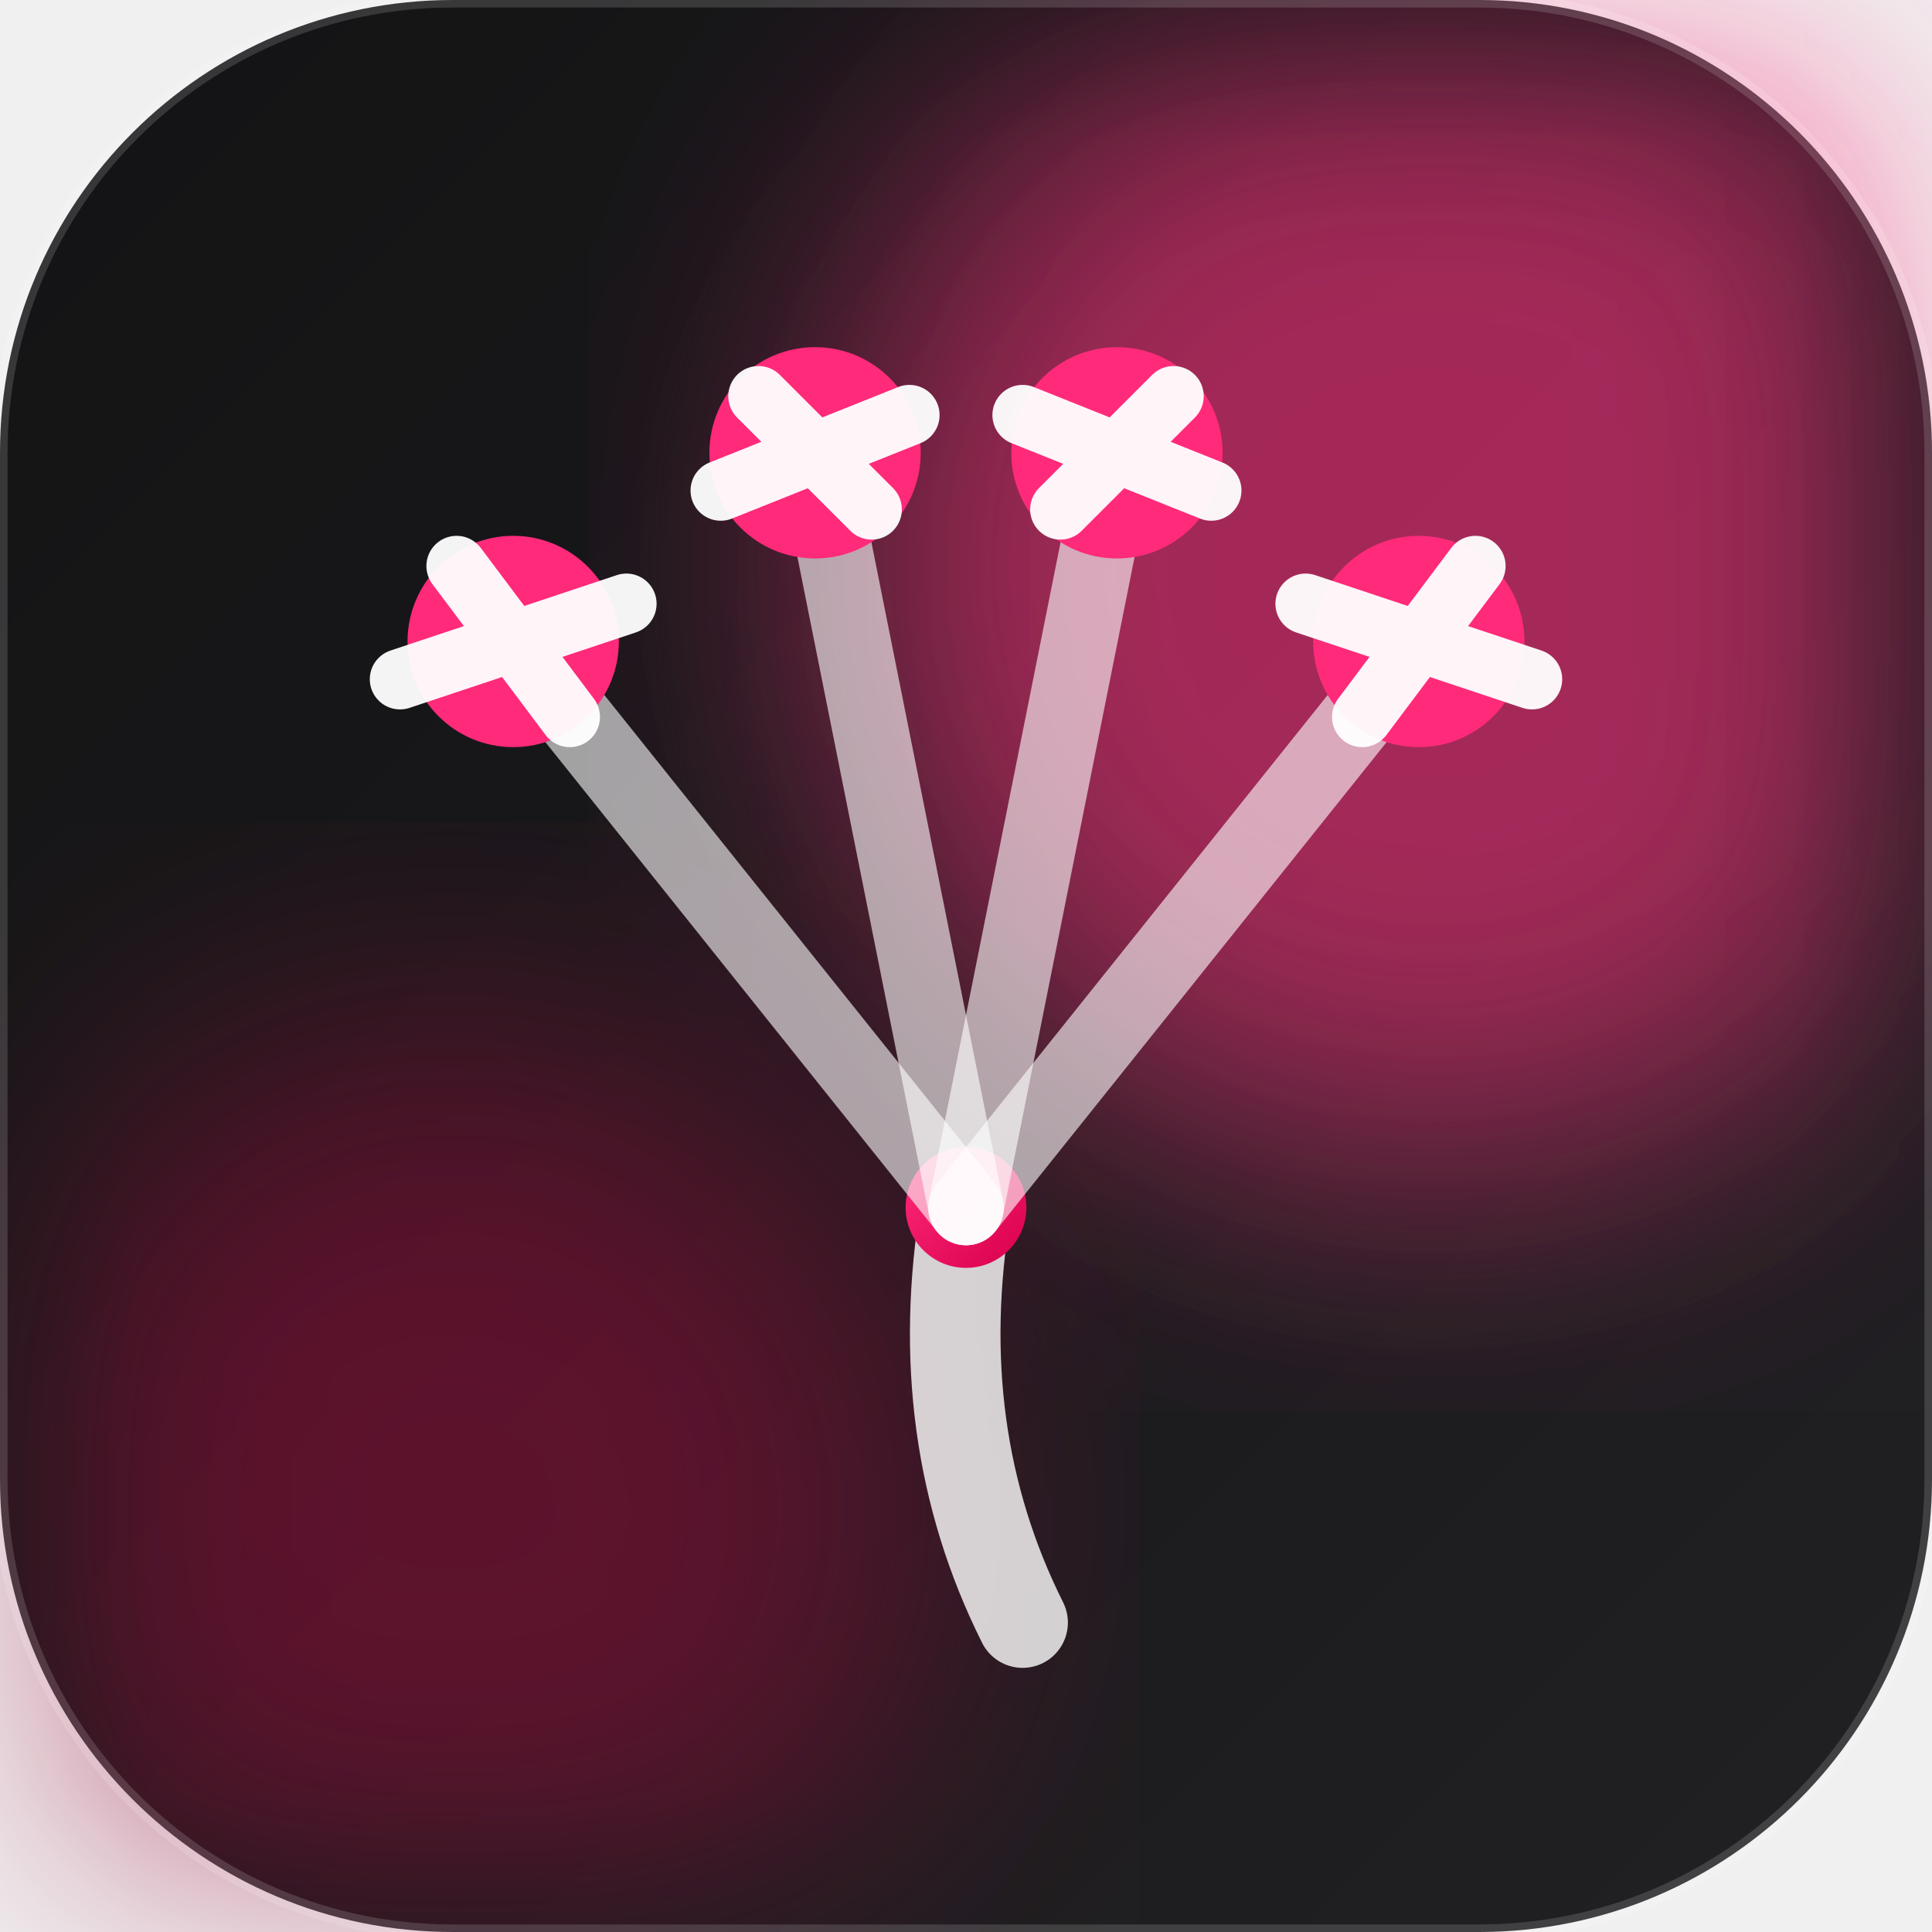
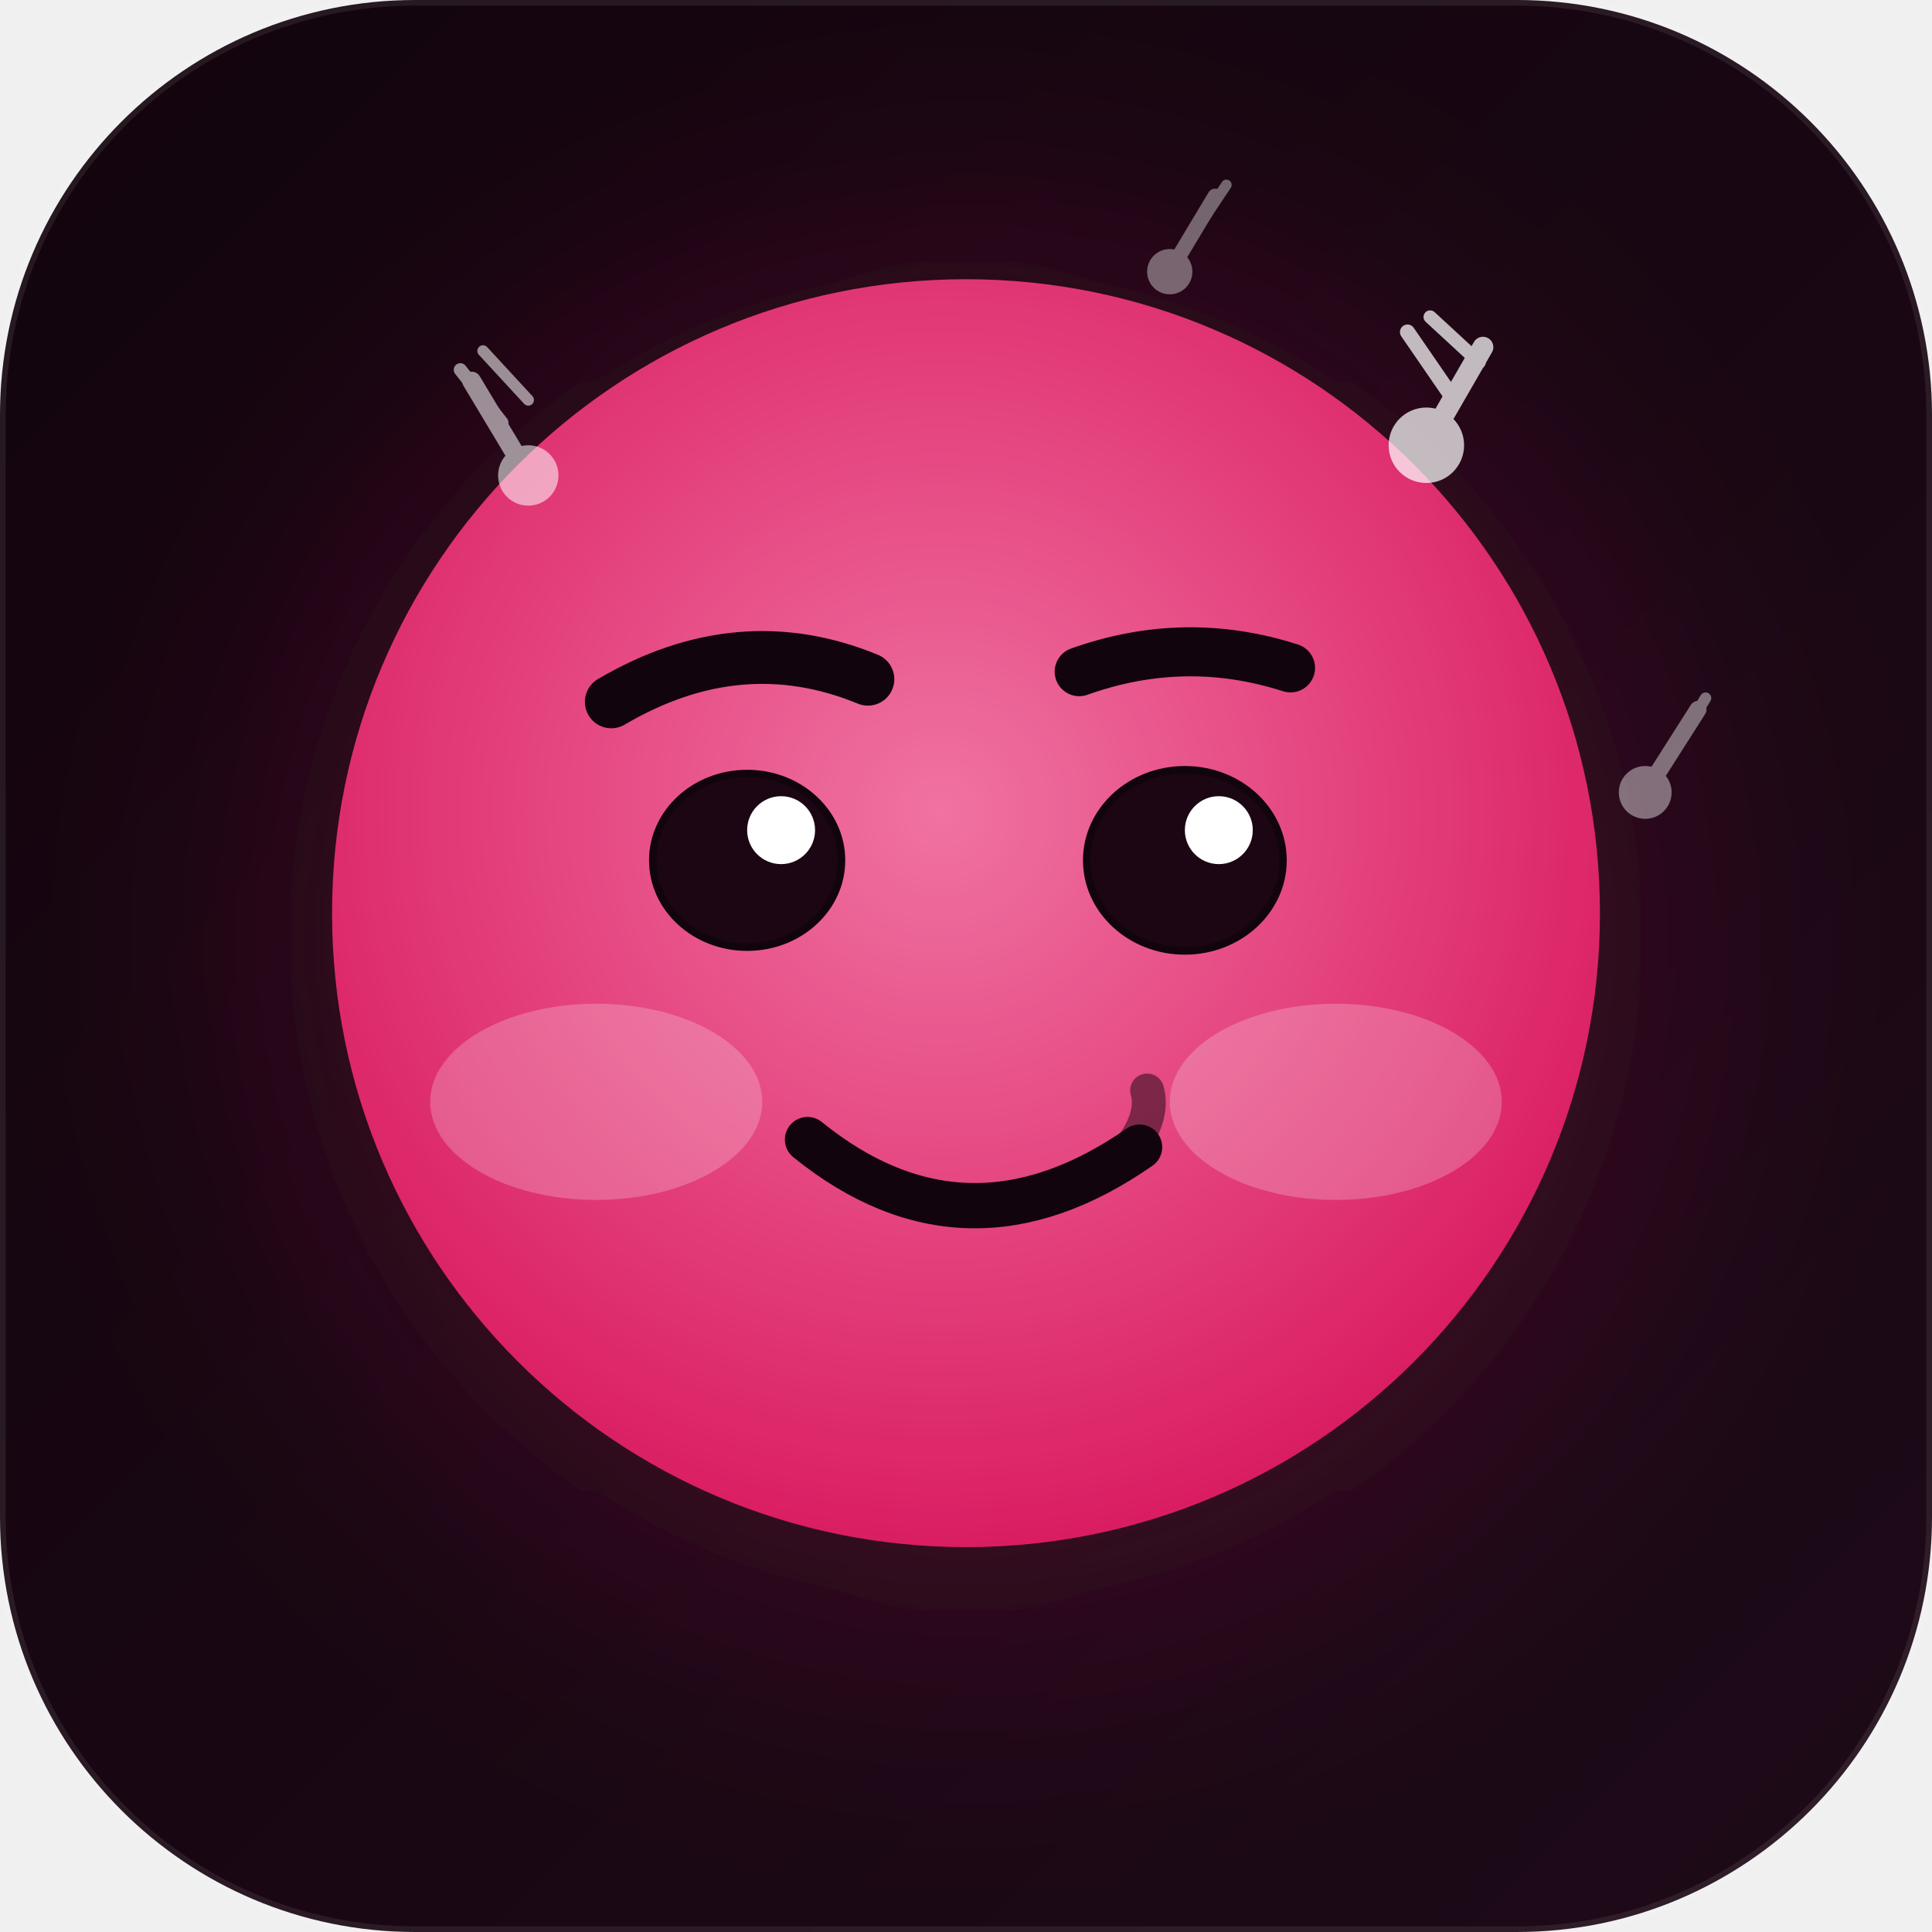
<svg xmlns="http://www.w3.org/2000/svg" viewBox="0 0 512 512">
  <defs>
-     <linearGradient id="bg-grad" x1="0%" y1="0%" x2="100%" y2="100%">
-       <stop offset="0%" stop-color="#09090b" />
-       <stop offset="100%" stop-color="#18181b" />
+     <linearGradient id="bg" x1="0%" y1="0%" x2="100%" y2="100%">
+       <stop offset="0%" stop-color="#12040d" />
+       <stop offset="100%" stop-color="#1e0a18" />
    </linearGradient>
-     <linearGradient id="pink-glow" x1="0%" y1="0%" x2="100%" y2="100%">
-       <stop offset="0%" stop-color="#FF2A7A" />
-       <stop offset="100%" stop-color="#D9004C" />
-     </linearGradient>
-     <filter id="glass-blur" x="-20%" y="-20%" width="140%" height="140%">
-       <feGaussianBlur stdDeviation="40" />
+     <radialGradient id="face" cx="48%" cy="42%" r="58%">
+       <stop offset="0%" stop-color="#ff7aac" />
+       <stop offset="100%" stop-color="#e81f68" />
+     </radialGradient>
+     <radialGradient id="glow-r" cx="50%" cy="50%" r="50%">
+       <stop offset="0%" stop-color="#FF2A7A" stop-opacity="0.35" />
+       <stop offset="100%" stop-color="#FF2A7A" stop-opacity="0" />
+     </radialGradient>
+     <filter id="soft" x="-20%" y="-20%" width="140%" height="140%">
+       <feGaussianBlur stdDeviation="22" />
+     </filter>
+     <filter id="tiny-blur">
+       <feGaussianBlur stdDeviation="1.5" />
    </filter>
  </defs>
-   <rect width="512" height="512" rx="120" fill="url(#bg-grad)" />
-   <circle cx="380" cy="150" r="160" fill="#FF2A7A" opacity="0.6" filter="url(#glass-blur)" />
-   <circle cx="120" cy="400" r="130" fill="#990033" opacity="0.5" filter="url(#glass-blur)" />
-   <rect width="512" height="512" rx="120" fill="#ffffff" fill-opacity="0.04" stroke="#ffffff" stroke-opacity="0.15" stroke-width="4" />
-   <g transform="translate(256, 320)" stroke="#ffffff" stroke-linecap="round" stroke-linejoin="round">
-     <path d="M 0 0 Q -10 60 15 110" stroke-width="24" fill="none" opacity="0.8" />
-     <circle cx="0" cy="0" r="16" fill="url(#pink-glow)" stroke="none" />
-     <path d="M 0 0 L -120 -150" stroke-width="20" opacity="0.6" />
-     <path d="M 0 0 L -40 -200" stroke-width="20" opacity="0.6" />
-     <path d="M 0 0 L 40 -200" stroke-width="20" opacity="0.6" />
-     <path d="M 0 0 L 120 -150" stroke-width="20" opacity="0.6" />
-     <circle cx="-120" cy="-150" r="28" fill="#FF2A7A" stroke="none" />
-     <circle cx="-40" cy="-200" r="28" fill="#FF2A7A" stroke="none" />
-     <circle cx="40" cy="-200" r="28" fill="#FF2A7A" stroke="none" />
-     <circle cx="120" cy="-150" r="28" fill="#FF2A7A" stroke="none" />
-     <g stroke="white" stroke-opacity="0.95">
-       <path d="M -150 -140 L -90 -160 M -135 -170 L -105 -130" stroke-width="16" />
-       <path d="M -65 -190 L -15 -210 M -55 -215 L -25 -185" stroke-width="16" />
-       <path d="M 15 -210 L 65 -190 M 25 -185 L 55 -215" stroke-width="16" />
-       <path d="M 90 -160 L 150 -140 M 105 -130 L 135 -170" stroke-width="16" />
-     </g>
+   <rect width="512" height="512" rx="110" fill="url(#bg)" />
+   <circle cx="256" cy="248" r="230" fill="url(#glow-r)" filter="url(#soft)" />
+   <circle cx="256" cy="242" r="168" fill="url(#face)" />
+   <circle cx="256" cy="242" r="168" fill="#000" opacity="0.06" />
+   <ellipse cx="158" cy="292" rx="44" ry="26" fill="#fff" opacity="0.22" />
+   <ellipse cx="354" cy="292" rx="44" ry="26" fill="#fff" opacity="0.22" />
+   <ellipse cx="198" cy="228" rx="26" ry="24" fill="#12040d" />
+   <ellipse cx="198" cy="228" rx="24" ry="22" fill="#1c0614" />
+   <circle cx="207" cy="220" r="9" fill="#fff" />
+   <circle cx="210" cy="217" r="4" fill="#fff" opacity="0.6" />
+   <ellipse cx="314" cy="228" rx="27" ry="25" fill="#12040d" />
+   <ellipse cx="314" cy="228" rx="25" ry="23" fill="#1c0614" />
+   <circle cx="323" cy="220" r="9" fill="#fff" />
+   <circle cx="326" cy="217" r="4" fill="#fff" opacity="0.6" />
+   <path d="M 162 186 Q 196 166 230 180" stroke="#12040d" stroke-width="14" fill="none" stroke-linecap="round" />
+   <path d="M 286 178 Q 314 168 342 177" stroke="#12040d" stroke-width="13" fill="none" stroke-linecap="round" />
+   <path d="M 214 302 Q 256 336 302 304" stroke="#12040d" stroke-width="12" fill="none" stroke-linecap="round" />
+   <path d="M 299 305 Q 306 296 304 289" stroke="#12040d" stroke-width="9" fill="none" stroke-linecap="round" opacity="0.5" />
+   <g opacity="0.72">
+     <circle cx="378" cy="118" r="10" fill="#fff" />
+     <line x1="378" y1="118" x2="393" y2="92" stroke="#fff" stroke-width="5.5" stroke-linecap="round" />
+     <line x1="384" y1="104" x2="373" y2="88" stroke="#fff" stroke-width="4" stroke-linecap="round" />
+     <line x1="392" y1="96" x2="379" y2="84" stroke="#fff" stroke-width="3.5" stroke-linecap="round" />
  </g>
+   <g opacity="0.55">
+     <circle cx="140" cy="126" r="8" fill="#fff" />
+     <line x1="140" y1="126" x2="125" y2="101" stroke="#fff" stroke-width="5" stroke-linecap="round" />
+     <line x1="133" y1="112" x2="122" y2="98" stroke="#fff" stroke-width="3.5" stroke-linecap="round" />
+     <line x1="140" y1="106" x2="128" y2="93" stroke="#fff" stroke-width="3" stroke-linecap="round" />
+   </g>
+   <g opacity="0.42">
+     <circle cx="436" cy="210" r="7" fill="#fff" />
+     <line x1="436" y1="210" x2="450" y2="188" stroke="#fff" stroke-width="4.5" stroke-linecap="round" />
+     <line x1="444" y1="198" x2="452" y2="185" stroke="#fff" stroke-width="3" stroke-linecap="round" />
+   </g>
+   <g opacity="0.38">
+     <circle cx="310" cy="72" r="6" fill="#fff" />
+     <line x1="310" y1="72" x2="322" y2="52" stroke="#fff" stroke-width="4" stroke-linecap="round" />
+     <line x1="317" y1="61" x2="325" y2="49" stroke="#fff" stroke-width="2.8" stroke-linecap="round" />
+   </g>
+   <rect width="512" height="512" rx="110" fill="none" stroke="#ffffff" stroke-opacity="0.08" stroke-width="3" />
</svg>
